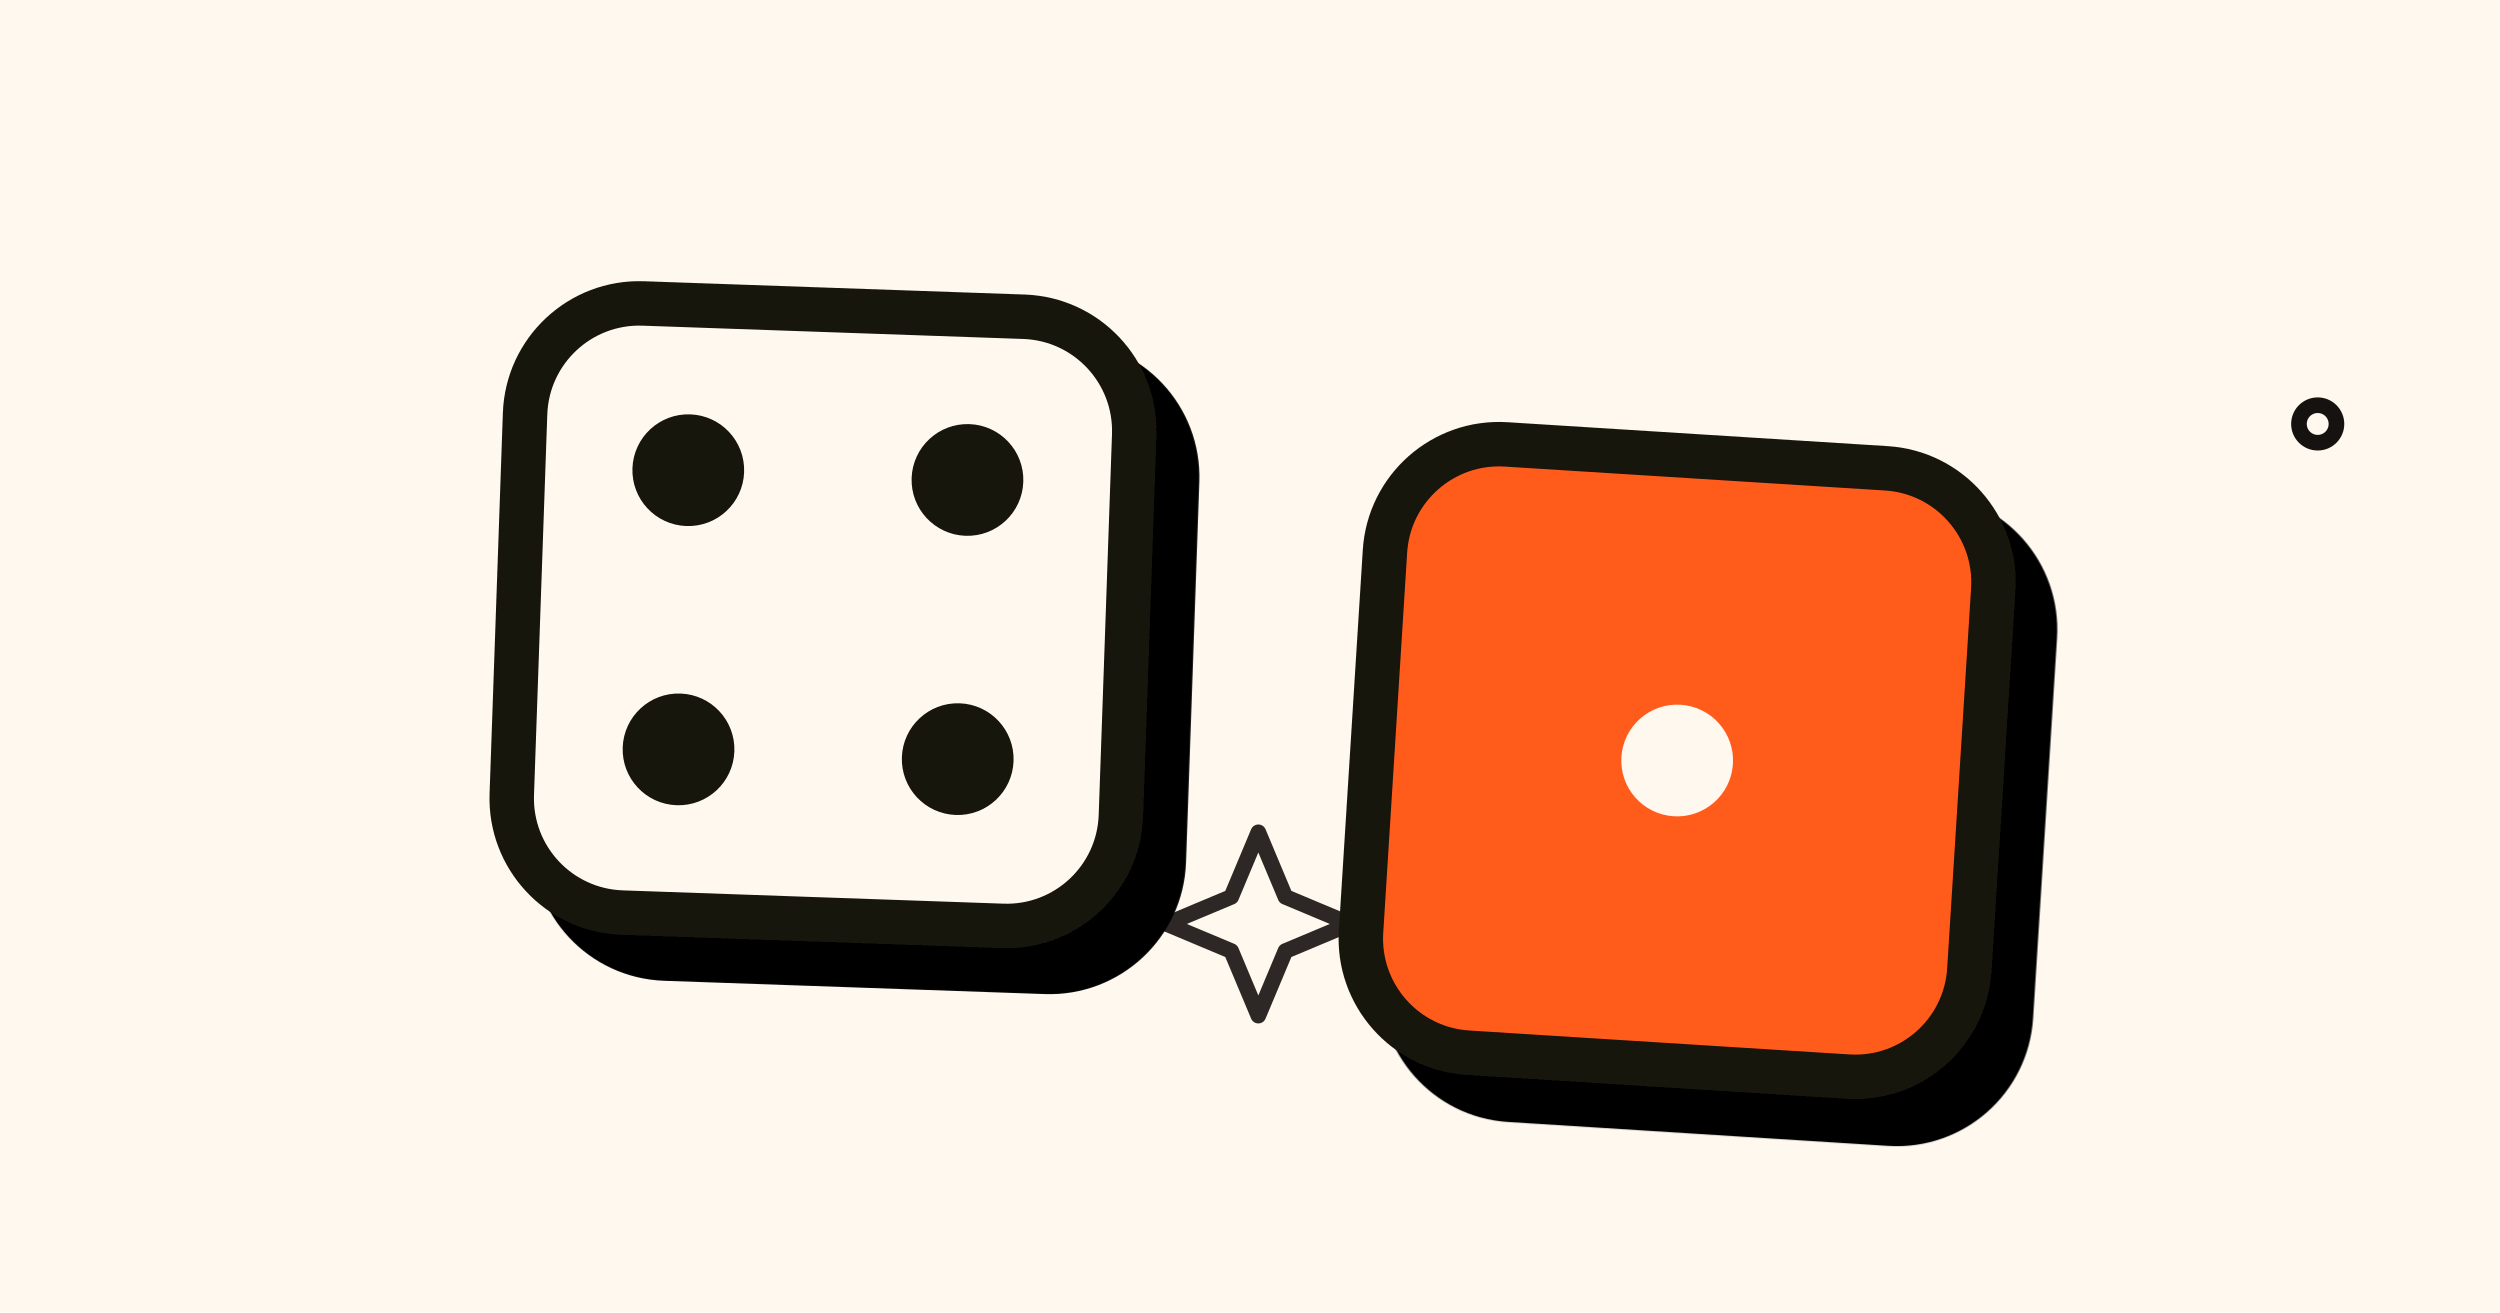
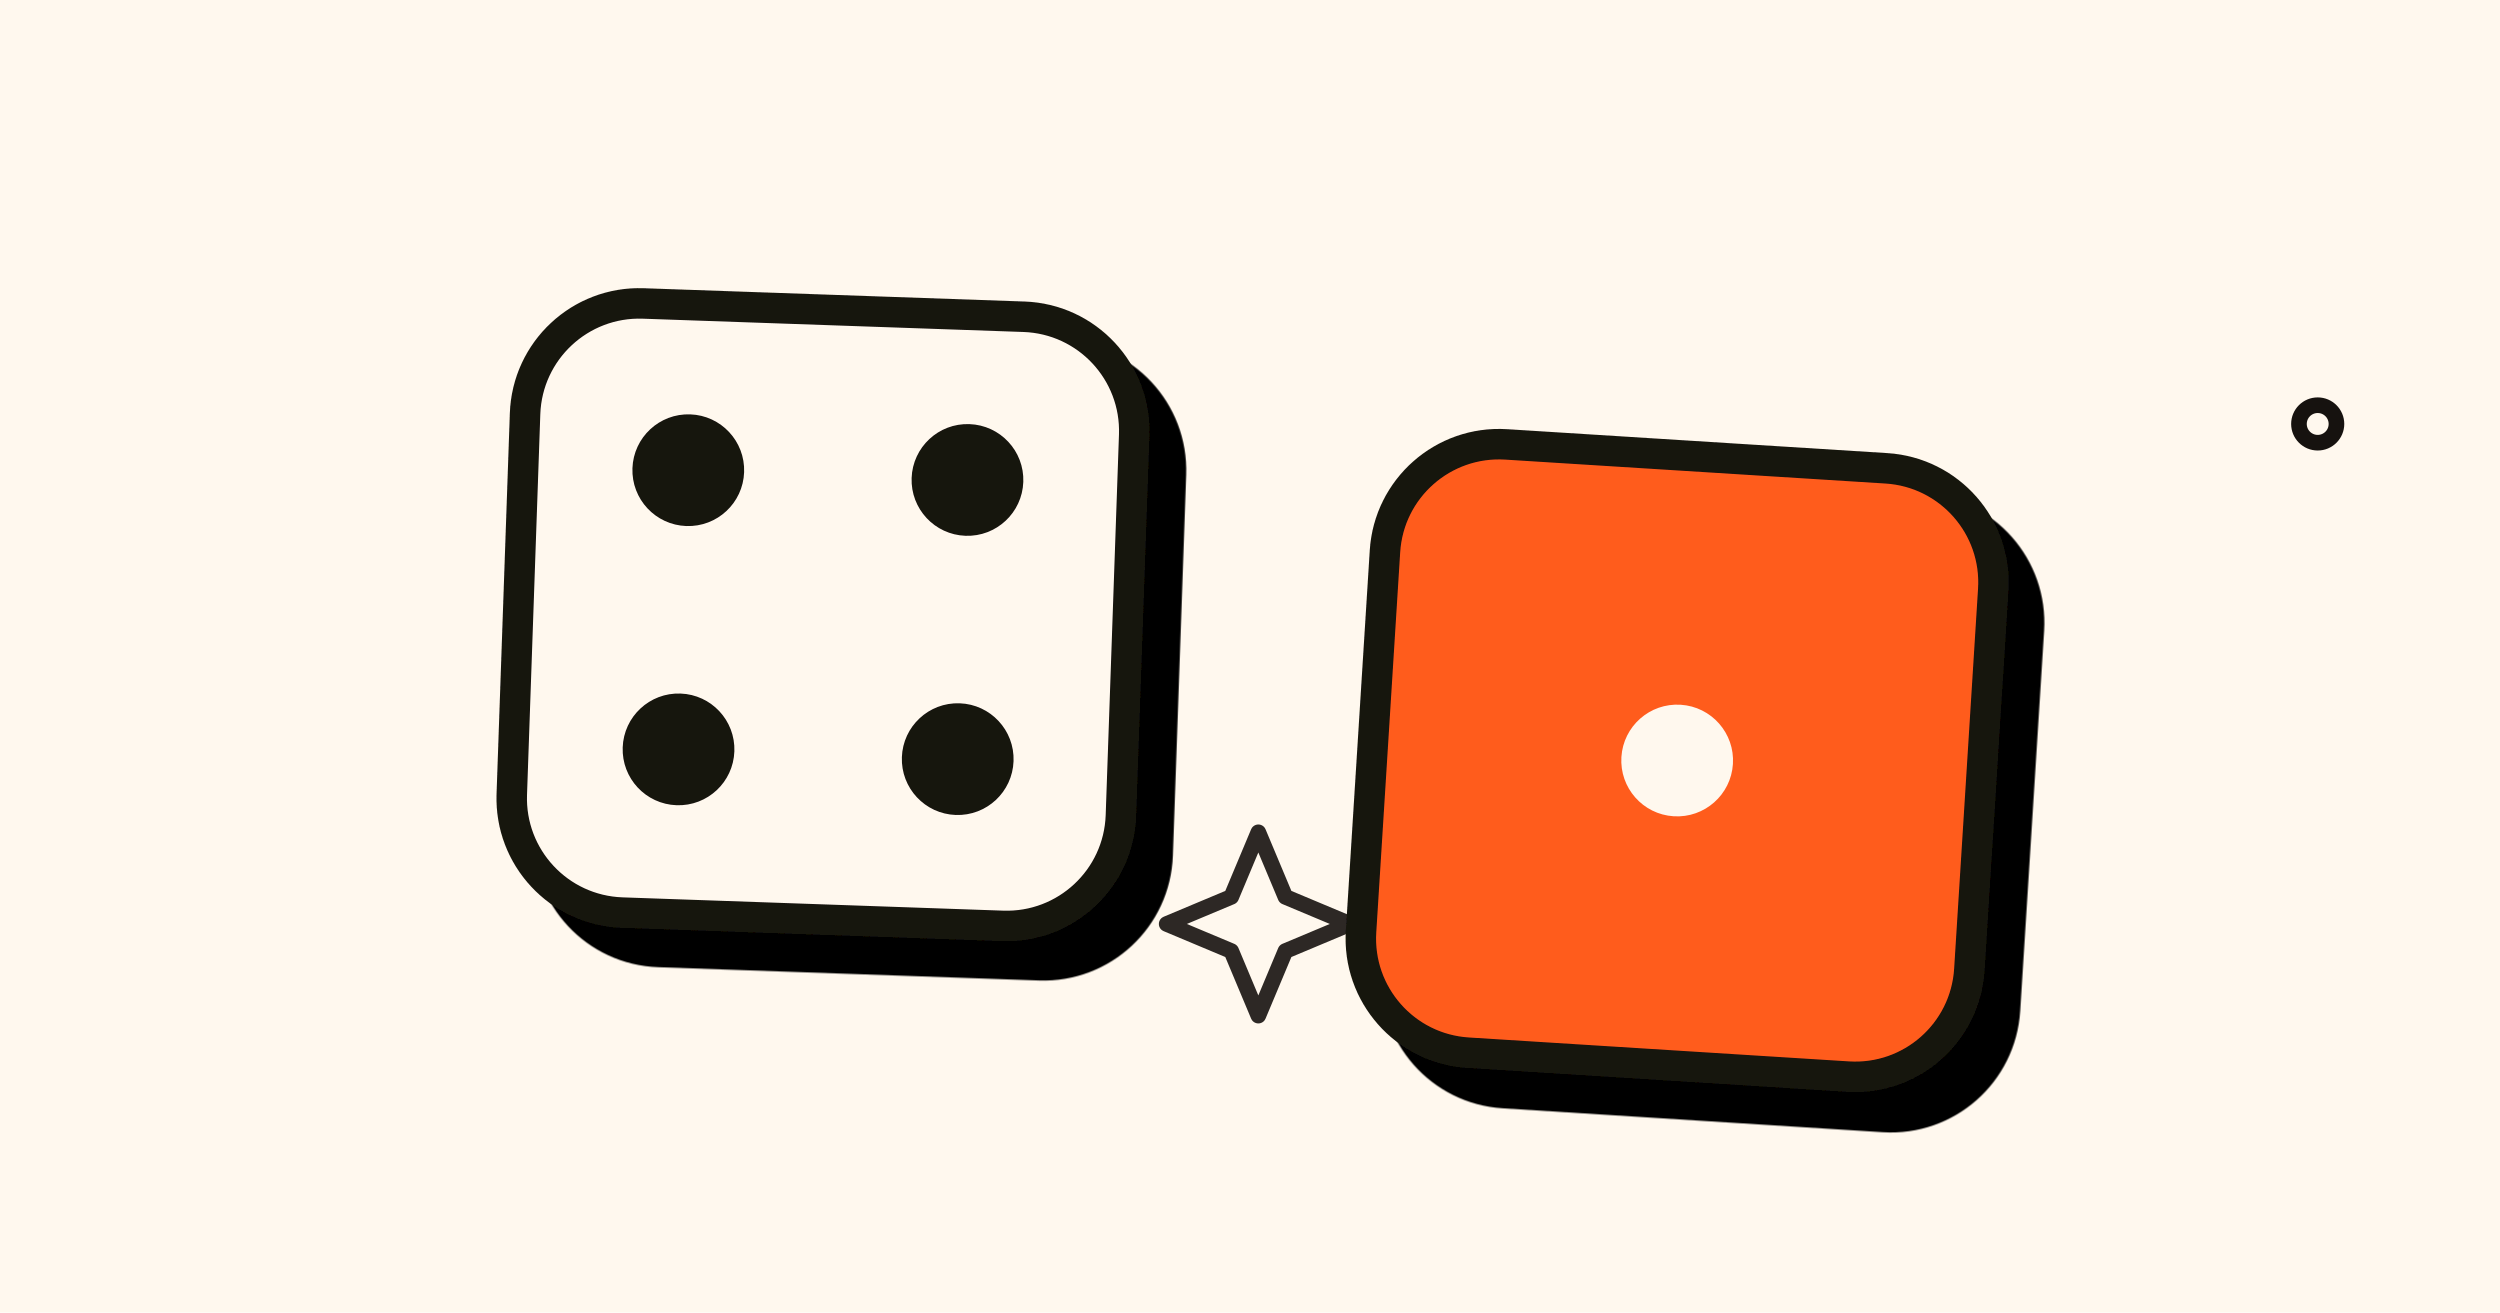
<svg xmlns="http://www.w3.org/2000/svg" viewBox="0 0 240 126" width="240" height="126">
  <defs>
-     <filter id="h" x="-15%" y="-15%" width="140%" height="140%">
-       <feOffset in="SourceAlpha" dx="3.5" dy="3.5" result="s" />
+     <filter id="h" x="-30%" y="-30%" width="170%" height="170%">
+       <feOffset in="SourceAlpha" dx="3" dy="3" result="s" />
      <feMerge>
        <feMergeNode in="s" />
        <feMergeNode in="SourceGraphic" />
      </feMerge>
    </filter>
  </defs>
  <rect width="240" height="126" fill="#FFF8EE" />
  <circle cx="81.2" cy="85.1" r="2.1" fill="#FFF8EE" stroke="#16120F" stroke-width="1.5" />
  <path d="M120.8 79.9l2.6 6.2 6.2 2.6-6.2 2.6-2.6 6.2-2.6-6.2-6.2-2.6 6.2-2.6z" fill="#FFF8EE" stroke="#16120F" stroke-width="1.5" stroke-linejoin="round" opacity=".9" />
  <circle cx="222.5" cy="40.7" r="1.8" fill="#FFF8EE" stroke="#16120F" stroke-width="1.5" />
  <circle cx="69.2" cy="86.7" r="1.8" fill="#FFF8EE" stroke="#16120F" stroke-width="1.5" />
  <g transform="translate(40.0 20.0) rotate(2.0 39.0 39.0) scale(1.219)" filter="url(#h)">
-     <rect x="8" y="8" width="48" height="48" rx="9" fill="#FFF8EE" stroke="#16120F" stroke-width="3.5" stroke-linejoin="round" stroke-linecap="round" />
+     <rect x="8" y="8" width="48" height="48" rx="9" fill="#FFF8EE" stroke="#16120F" stroke-width="2.4" stroke-linejoin="round" stroke-linecap="round" />
    <circle cx="21" cy="21" r="4.4" fill="#16120F" />
    <circle cx="43" cy="21" r="4.4" fill="#16120F" />
    <circle cx="21" cy="43" r="4.4" fill="#16120F" />
    <circle cx="43" cy="43" r="4.4" fill="#16120F" />
  </g>
  <g transform="translate(122.0 34.0) rotate(3.6 39.0 39.0) scale(1.219)" filter="url(#h)">
-     <rect x="8" y="8" width="48" height="48" rx="9" fill="#FF5B1F" stroke="#16120F" stroke-width="3.5" stroke-linejoin="round" stroke-linecap="round" />
+     <rect x="8" y="8" width="48" height="48" rx="9" fill="#FF5B1F" stroke="#16120F" stroke-width="2.4" stroke-linejoin="round" stroke-linecap="round" />
    <circle cx="32" cy="32" r="4.4" fill="#FFF8EE" />
  </g>
</svg>
